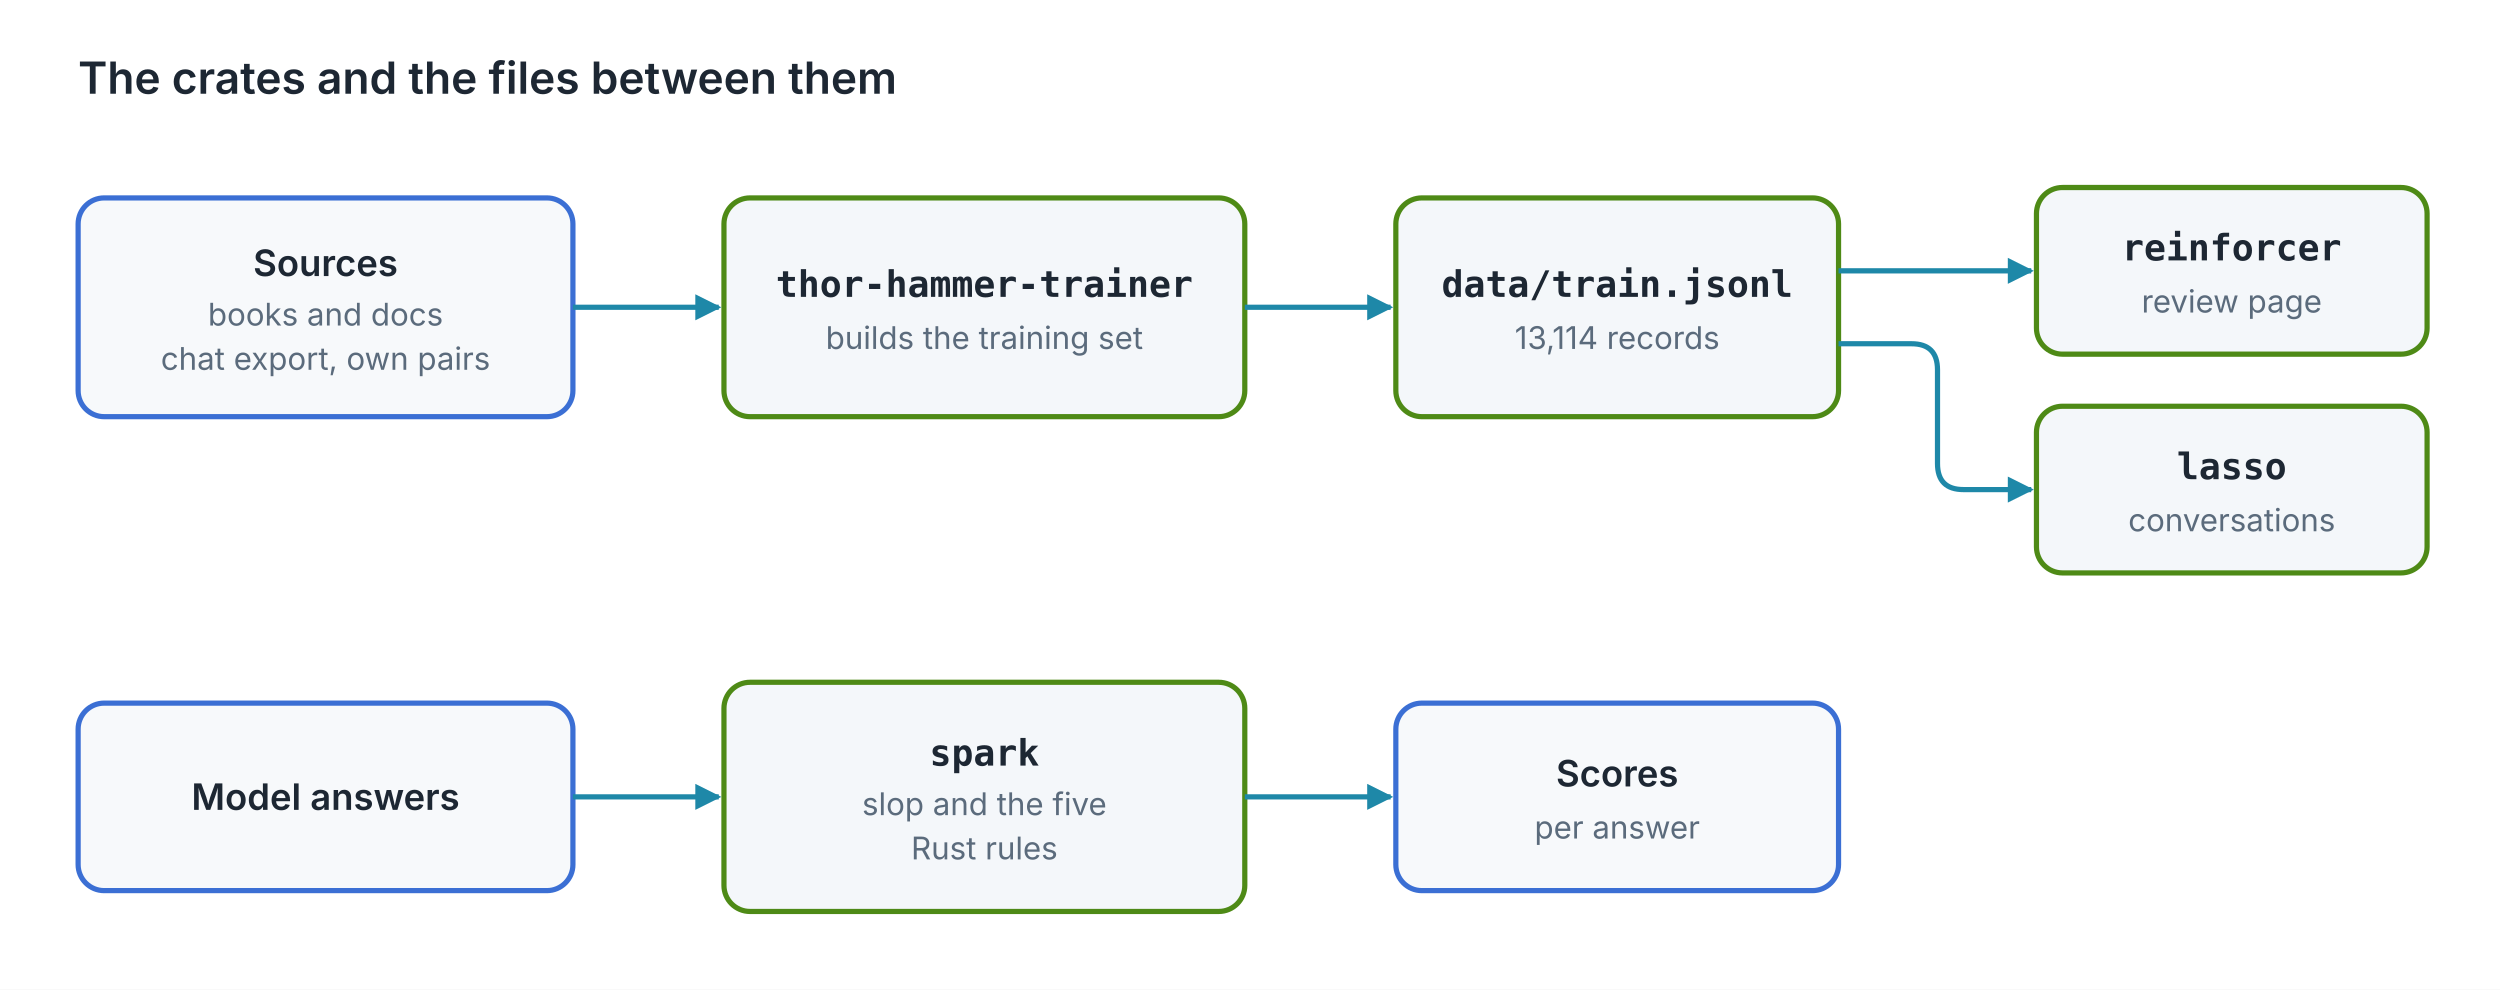
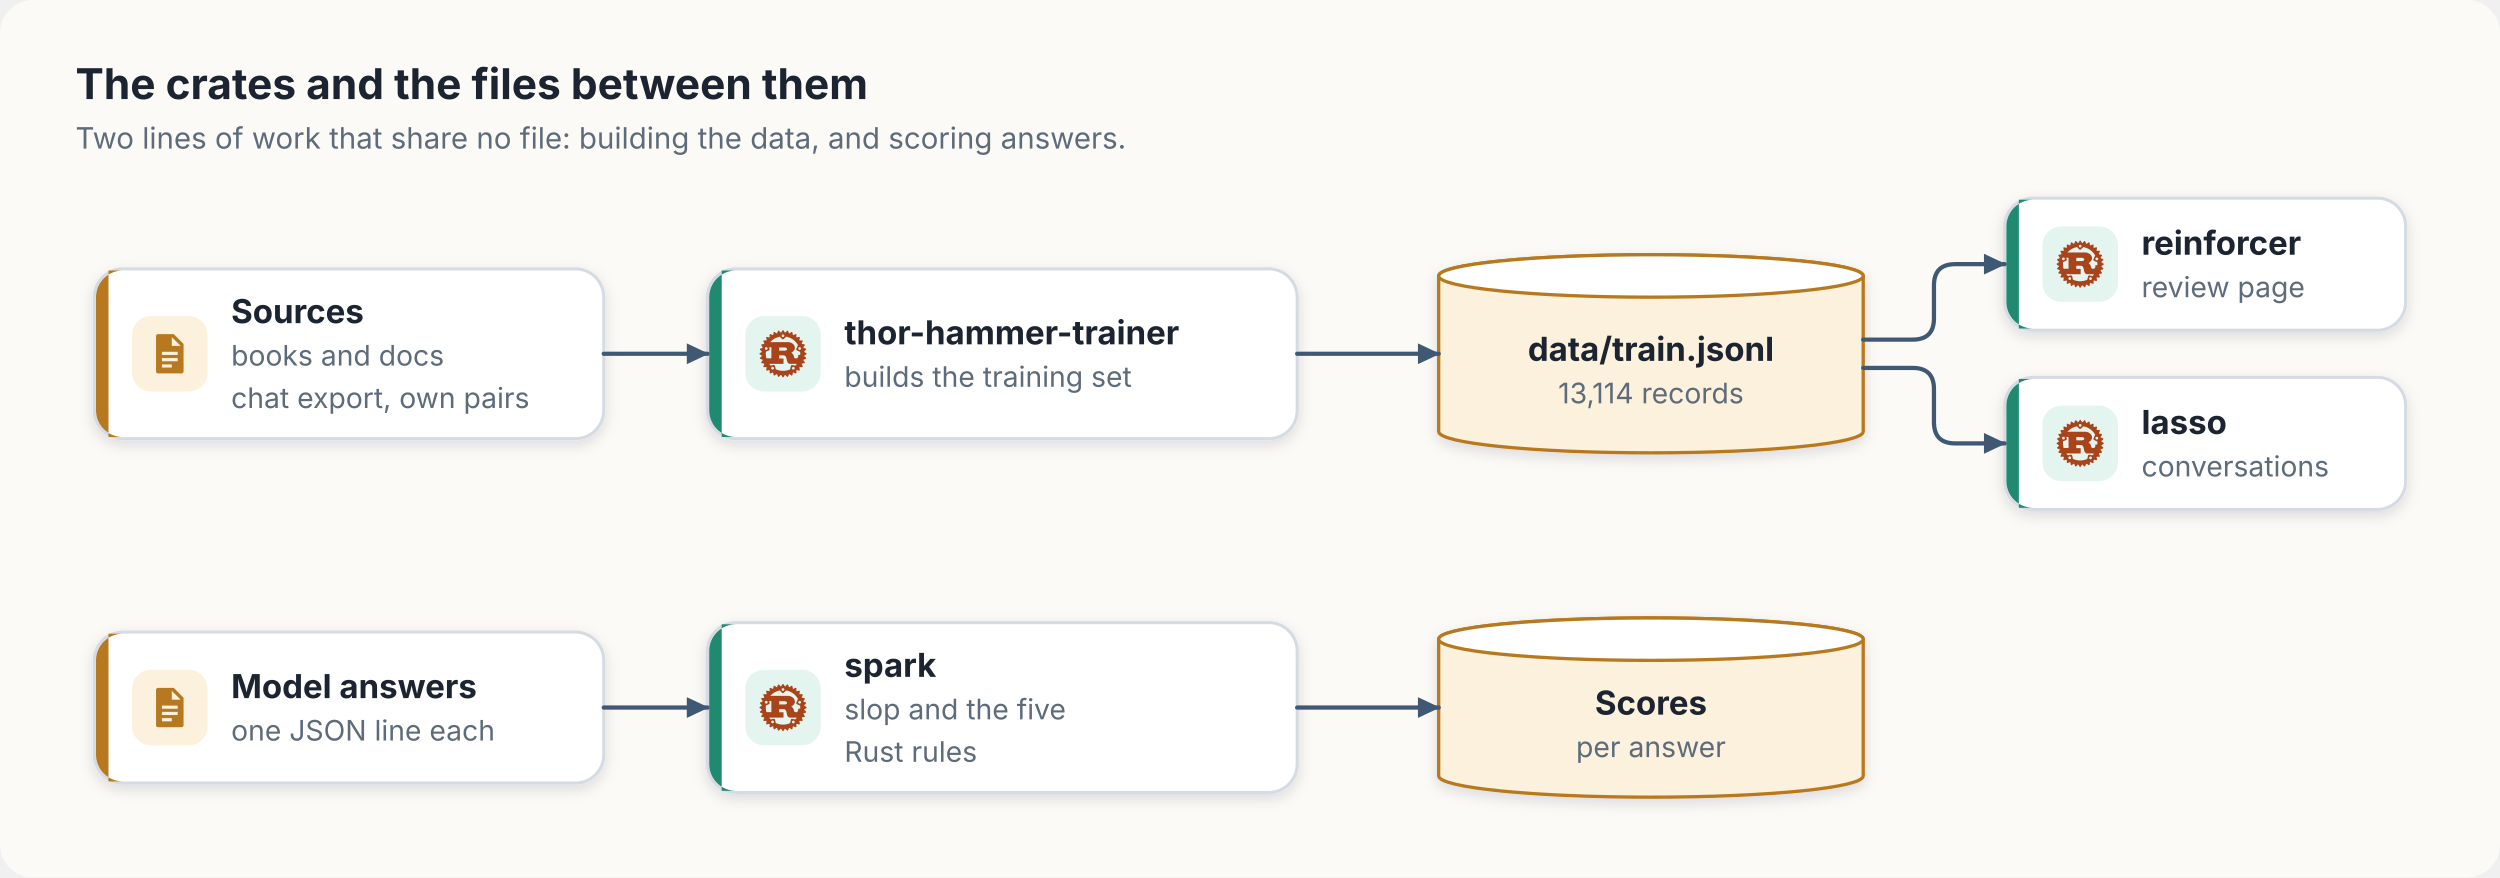
- <svg xmlns="http://www.w3.org/2000/svg" viewBox="0 0 960 380" width="960" height="380" role="img" aria-label="Sources feed thor-hammer-trainer, which writes data/train.jsonl, read by the reinforcer review page and by lasso. Model answers go to spark, which writes scores.">
+ <svg xmlns="http://www.w3.org/2000/svg" viewBox="0 0 1060 372" width="1060" height="372" role="img" aria-label="Sources feed thor-hammer-trainer, which writes data/train.jsonl, read by the reinforcer review page and by lasso. Model answers go to spark, which writes scores.">
  <style>
-     text { font-family: Inter, "Segoe UI", Helvetica, Arial, sans-serif; }
-     .title { fill: #1D2733; font-size: 17px; font-weight: 600; }
-     .name { fill: #1D2733; font-size: 14px; font-weight: 600; }
-     .note { fill: #5B6B7C; font-size: 12px; }
-     .label { fill: #1E88A8; font-size: 12px; }
-     .warn { fill: #D9542B; font-size: 12px; }
-     .num { fill: #1D2733; font-size: 12px; font-weight: 600; }
-     .mono { font-family: "JetBrains Mono", Menlo, monospace; }
-     .box { fill: #F4F7FA; stroke-width: 2; }
-     .built { stroke: #4E8A16; }
-     .planned { fill: #F4F7FA; stroke: #B7791F; stroke-width: 2; stroke-dasharray: 7 5; }
-     .outside { fill: #F7F9FB; stroke: #3B6FD4; stroke-width: 2; }
-     .zone { fill: none; stroke: #8A99AB; stroke-width: 1.5; stroke-dasharray: 6 5; }
-     .zonelabel { fill: #5B6B7C; font-size: 12px; font-weight: 600; }
-     .flow { stroke: #1E88A8; stroke-width: 2; fill: none; stroke-linejoin: round; }
-     .deny { stroke: #D9542B; stroke-width: 2; fill: none; stroke-dasharray: 5 4; stroke-linejoin: round; }
+     text { font-family: Inter, "Segoe UI", "Helvetica Neue", Helvetica, Arial, sans-serif; fill: #1B2430; }
+     .title { font-size: 18px; font-weight: 650; }
+     .lede { font-size: 12.5px; fill: #5D6B7A; }
+     .name { font-size: 14px; font-weight: 650; }
+     .sub { font-size: 12px; fill: #5D6B7A; }
+     .note { font-size: 12px; fill: #5D6B7A; }
+     .tab { font-size: 11.5px; font-weight: 650; letter-spacing: 0.04em; fill: #5D6B7A; }
+     .mono { font-family: "JetBrains Mono", "SF Mono", Menlo, Consolas, monospace; font-size: 12px; }
+     .dim { fill: #8794A3; }
+     .strong { font-weight: 700; }
+     .trap { fill: #CF4526; font-weight: 700; }
+     .pill { font-size: 11px; font-weight: 600; }
+     .wire { fill: none; stroke: #3F5873; stroke-width: 1.8; stroke-linecap: round; stroke-linejoin: round; }
+     .wire.danger { stroke: #CF4526; stroke-dasharray: 6 5; }
+     .wire.idle { stroke: #7F8EA0; stroke-dasharray: 2 5; }
  </style>
  <defs>
-     <marker id="arrow" viewBox="0 0 10 10" refX="9" refY="5" markerUnits="userSpaceOnUse" markerWidth="10" markerHeight="10" orient="auto">
-       <path d="M0,0 L10,5 L0,10 Z" fill="#1E88A8" />
+     <filter id="lift" x="-10%" y="-10%" width="120%" height="135%">
+       <feDropShadow dx="0" dy="2" stdDeviation="3" flood-color="#1B2430" flood-opacity="0.13" />
+     </filter>
+     <marker id="head" viewBox="0 0 10 10" refX="8.5" refY="5" markerUnits="userSpaceOnUse" markerWidth="11" markerHeight="11" orient="auto">
+       <path d="M0.5,1 L9,5 L0.5,9 Z" fill="#3F5873" />
    </marker>
-     <marker id="arrow-deny" viewBox="0 0 10 10" refX="9" refY="5" markerUnits="userSpaceOnUse" markerWidth="10" markerHeight="10" orient="auto">
-       <path d="M0,0 L10,5 L0,10 Z" fill="#D9542B" />
+     <marker id="head-danger" viewBox="0 0 10 10" refX="8.5" refY="5" markerUnits="userSpaceOnUse" markerWidth="11" markerHeight="11" orient="auto">
+       <path d="M0.5,1 L9,5 L0.5,9 Z" fill="#CF4526" />
+     </marker>
+     <marker id="head-idle" viewBox="0 0 10 10" refX="8.5" refY="5" markerUnits="userSpaceOnUse" markerWidth="11" markerHeight="11" orient="auto">
+       <path d="M0.5,1 L9,5 L0.5,9 Z" fill="#7F8EA0" />
    </marker>
  </defs>
-   <rect width="960" height="380" fill="#FFFFFF" />
-   <text x="30" y="36" class="title">The crates and the files between them</text>
-   <rect x="30" y="76" width="190" height="84" rx="10" class="outside" />
-   <text x="125" y="106" class="name" text-anchor="middle">Sources</text>
-   <text x="125" y="125" class="note" text-anchor="middle">books and docs</text>
-   <text x="125" y="142" class="note" text-anchor="middle">chat export, own pairs</text>
-   <path class="flow" d="M220,118 L276,118" marker-end="url(#arrow)" />
-   <rect x="278" y="76" width="200" height="84" rx="10" class="box built" />
-   <text x="378" y="114" class="name mono" text-anchor="middle">thor-hammer-trainer</text>
-   <text x="378" y="134" class="note" text-anchor="middle">builds the training set</text>
-   <path class="flow" d="M478,118 L534,118" marker-end="url(#arrow)" />
-   <rect x="536" y="76" width="170" height="84" rx="10" class="box built" />
-   <text x="621" y="114" class="name mono" text-anchor="middle">data/train.jsonl</text>
-   <text x="621" y="134" class="note" text-anchor="middle">13,114 records</text>
-   <rect x="782" y="72" width="150" height="64" rx="10" class="box built" />
-   <text x="857" y="100" class="name mono" text-anchor="middle">reinforcer</text>
-   <text x="857" y="120" class="note" text-anchor="middle">review page</text>
-   <rect x="782" y="156" width="150" height="64" rx="10" class="box built" />
-   <text x="857" y="184" class="name mono" text-anchor="middle">lasso</text>
-   <text x="857" y="204" class="note" text-anchor="middle">conversations</text>
-   <path class="flow" d="M706,104 L780,104" marker-end="url(#arrow)" />
-   <path class="flow" d="M706,132 L734.0,132.0 Q744,132 744.0,142.0 L744.0,178.0 Q744,188 754.0,188.0 L780,188" marker-end="url(#arrow)" />
-   <rect x="30" y="270" width="190" height="72" rx="10" class="outside" />
-   <text x="125" y="311" class="name" text-anchor="middle">Model answers</text>
-   <path class="flow" d="M220,306 L276,306" marker-end="url(#arrow)" />
-   <rect x="278" y="262" width="200" height="88" rx="10" class="box built" />
-   <text x="378" y="294" class="name mono" text-anchor="middle">spark</text>
-   <text x="378" y="313" class="note" text-anchor="middle">slop and the five</text>
-   <text x="378" y="330" class="note" text-anchor="middle">Rust rules</text>
-   <path class="flow" d="M478,306 L534,306" marker-end="url(#arrow)" />
-   <rect x="536" y="270" width="170" height="72" rx="10" class="outside" />
-   <text x="621" y="302" class="name" text-anchor="middle">Scores</text>
-   <text x="621" y="322" class="note" text-anchor="middle">per answer</text>
+   <rect width="1060" height="372" rx="14" fill="#FBFAF6" />
+   <text x="32.0" y="42.0" class="title" text-anchor="start" xml:space="preserve">The crates and the files between them</text>
+   <text x="32.0" y="63.0" class="lede" text-anchor="start" xml:space="preserve">Two lines of work that share no file: building the data, and scoring answers.</text>
+   <rect x="40" y="114" width="216" height="72" rx="12" fill="#FFFFFF" stroke="#D5DBE3" stroke-width="1.3" filter="url(#lift)" />
+   <path d="M52,114.7 H46 V185.3 H52 A11.3,11.3 0 0 1 40.7,174 V126 A11.3,11.3 0 0 1 52,114.7 Z" fill="#B7791F" />
+   <rect x="56" y="134.0" width="32" height="32" rx="8" fill="#FBF1DC" />
+   <g transform="translate(62.0,140.0) scale(0.8333)">
+     <path d="M6 2h8l5 5v14a1 1 0 0 1-1 1H6a1 1 0 0 1-1-1V3a1 1 0 0 1 1-1zm7 1.5V8h4.5zM8 11v1.6h8V11zm0 3.2v1.6h8v-1.6zm0 3.2V19h5v-1.6z" fill="#B7791F" fill-rule="evenodd" />
+   </g>
+   <text x="98.0" y="137.0" class="name" text-anchor="start" xml:space="preserve">Sources</text>
+   <text x="98.0" y="155.0" class="sub" text-anchor="start" xml:space="preserve">books and docs</text>
+   <text x="98.0" y="173.0" class="sub" text-anchor="start" xml:space="preserve">chat export, own pairs</text>
+   <rect x="300" y="114" width="250" height="72" rx="12" fill="#FFFFFF" stroke="#D5DBE3" stroke-width="1.3" filter="url(#lift)" />
+   <path d="M312,114.7 H306 V185.3 H312 A11.3,11.3 0 0 1 300.7,174 V126 A11.3,11.3 0 0 1 312,114.7 Z" fill="#1F8A70" />
+   <rect x="316" y="134.0" width="32" height="32" rx="8" fill="#E4F4EF" />
+   <g transform="translate(322.0,140.0) scale(0.8333)">
+     <path d="M23.835 11.703l-1.007-.624a13.727 13.727 0 00-.028-.294l.866-.807a.348.348 0 00-.115-.578l-1.107-.414a8.496 8.496 0 00-.087-.286l.69-.959a.346.346 0 00-.226-.545l-1.166-.189a9.357 9.357 0 00-.141-.262l.49-1.076a.344.344 0 00-.027-.336.349.349 0 00-.301-.154l-1.185.042a6.744 6.744 0 00-.187-.227l.272-1.153a.347.347 0 00-.417-.417l-1.153.272a14.018 14.018 0 00-.228-.187l.042-1.185a.344.344 0 00-.49-.328l-1.076.491c-.087-.048-.174-.095-.262-.141l-.19-1.167A.348.348 0 0016.256.955l-.96.691a8.487 8.487 0 00-.285-.086l-.414-1.107a.348.348 0 00-.578-.115l-.807.867a9.294 9.294 0 00-.294-.028L12.295.168a.346.346 0 00-.589 0l-.624 1.007a13.738 13.738 0 00-.294.028L9.98.337a.346.346 0 00-.578.115l-.414 1.107c-.096.027-.19.057-.285.086L7.744.955a.348.348 0 00-.545.226L7.009 2.348a9.357 9.357 0 00-.262.141l-1.076-.491a.346.346 0 00-.49.328l.042 1.185a7.983 7.983 0 00-.228.187L3.841 3.425a.347.347 0 00-.417.417l.271 1.153c-.063.075-.126.151-.186.227l-1.185-.042a.346.346 0 00-.328.49l.491 1.076a9.167 9.167 0 00-.141.262l-1.166.189a.348.348 0 00-.226.545l.69.959a13.303 13.303 0 00-.087.285l-1.107.414a.348.348 0 00-.116.578l.866.807a9.294 9.294 0 00-.028.293l-1.007.624a.344.344 0 000 .589l1.007.624c.008.098.018.196.028.294l-.866.808a.346.346 0 00.116.578l1.107.414c.027.096.057.191.087.285l-.69.959a.345.345 0 00.227.545l1.166.189c.046.088.092.175.141.262l-.491 1.076a.346.346 0 00.328.49l1.183-.042c.062.077.123.153.187.228l-.271 1.154a.346.346 0 00.417.416l1.153-.271c.075.064.151.126.228.186l-.042 1.185a.344.344 0 00.49.327l1.076-.49c.087.049.174.095.262.141l.19 1.166a.348.348 0 00.545.227l.959-.69a9.299 9.299 0 00.285.087l.414 1.107a.345.345 0 00.578.115l.808-.866c.097.011.195.02.294.029l.624 1.007a.347.347 0 00.589 0l.624-1.007c.098-.009.196-.018.294-.029l.807.866a.348.348 0 00.578-.115l.414-1.107a8.463 8.463 0 00.285-.087l.959.69a.345.345 0 00.545-.227l.19-1.166c.088-.046.175-.093.262-.141l1.076.49a.347.347 0 00.49-.327l-.042-1.185a6.727 6.727 0 00.227-.186l1.153.271a.347.347 0 00.417-.416l-.271-1.154c.063-.075.126-.151.186-.228l1.185.042a.344.344 0 00.328-.49l-.49-1.076c.048-.087.095-.174.141-.262l1.166-.189a.348.348 0 00.226-.545l-.69-.959.087-.285 1.107-.414a.346.346 0 00.115-.578l-.866-.808c.01-.097.02-.195.028-.294l1.007-.624a.344.344 0 000-.589zm-6.741 8.355a.714.714 0 01.299-1.396.714.714 0 11-.3 1.396zm-.342-2.314a.649.649 0 00-.771.5l-.357 1.669c-1.103.501-2.329.779-3.619.779a8.737 8.737 0 01-3.695-.814l-.357-1.668a.648.648 0 00-.771-.499l-1.473.316a8.722 8.722 0 01-.761-.898h7.168c.081 0 .136-.014.136-.088v-2.536c0-.074-.054-.088-.136-.088h-2.097v-1.608h2.268c.206 0 1.107.059 1.394 1.209.09.353.287 1.504.423 1.873.135.413.683 1.238 1.268 1.238h3.572a.749.749 0 00.13-.013 8.787 8.787 0 01-.812.953zM6.837 20.024a.714.714 0 11-.3-1.396.714.714 0 01.3 1.396zM4.118 8.997a.714.714 0 11-1.304.579.714.714 0 011.304-.579zm-.835 1.981l1.535-.682a.65.65 0 00.33-.859l-.316-.715h1.243v5.603H3.567a8.775 8.775 0 01-.283-3.348zm6.734-.544V8.784h2.96c.153 0 1.079.177 1.079.87 0 .575-.711.781-1.295.781zm10.757 1.486c0 .219-.008.436-.024.651h-.9c-.09 0-.127.059-.127.148v.413c0 .973-.549 1.185-1.03 1.238-.458.052-.965-.191-1.028-.472-.27-1.519-.72-1.844-1.431-2.403.882-.56 1.799-1.386 1.799-2.491 0-1.194-.819-1.946-1.377-2.315-.782-.516-1.649-.62-1.883-.62H5.468a8.765 8.765 0 014.907-2.77l1.097 1.151a.648.648 0 00.918.021l1.227-1.174a8.775 8.775 0 016.004 4.276l-.84 1.898a.652.652 0 00.33.859l1.618.719c.028.287.043.577.043.872zm-9.301-9.599a.713.713 0 11.984 1.032.714.714 0 01-.984-1.032zm8.339 6.71a.711.711 0 01.94-.362.714.714 0 11-.941.363z" fill="#A8431A" fill-rule="evenodd" />
+   </g>
+   <text x="358.0" y="146.0" class="name" text-anchor="start" xml:space="preserve">thor-hammer-trainer</text>
+   <text x="358.0" y="164.0" class="sub" text-anchor="start" xml:space="preserve">builds the training set</text>
+   <path d="M610,117 A90.0,9 0 0 1 790,117 V183 A90.0,9 0 0 1 610,183 Z" fill="#FBF1DC" stroke="#B7791F" stroke-width="1.4" filter="url(#lift)" />
+   <ellipse cx="700.0" cy="117" rx="90.0" ry="9" fill="#FFFFFF" stroke="#B7791F" stroke-width="1.4" />
+   <text x="700.0" y="153.0" class="name" text-anchor="middle" xml:space="preserve">data/train.jsonl</text>
+   <text x="700.0" y="171.0" class="sub" text-anchor="middle" xml:space="preserve">13,114 records</text>
+   <rect x="850" y="84" width="170" height="56" rx="12" fill="#FFFFFF" stroke="#D5DBE3" stroke-width="1.3" filter="url(#lift)" />
+   <path d="M862,84.7 H856 V139.3 H862 A11.3,11.3 0 0 1 850.7,128 V96 A11.3,11.3 0 0 1 862,84.7 Z" fill="#1F8A70" />
+   <rect x="866" y="96.0" width="32" height="32" rx="8" fill="#E4F4EF" />
+   <g transform="translate(872.0,102.0) scale(0.8333)">
+     <path d="M23.835 11.703l-1.007-.624a13.727 13.727 0 00-.028-.294l.866-.807a.348.348 0 00-.115-.578l-1.107-.414a8.496 8.496 0 00-.087-.286l.69-.959a.346.346 0 00-.226-.545l-1.166-.189a9.357 9.357 0 00-.141-.262l.49-1.076a.344.344 0 00-.027-.336.349.349 0 00-.301-.154l-1.185.042a6.744 6.744 0 00-.187-.227l.272-1.153a.347.347 0 00-.417-.417l-1.153.272a14.018 14.018 0 00-.228-.187l.042-1.185a.344.344 0 00-.49-.328l-1.076.491c-.087-.048-.174-.095-.262-.141l-.19-1.167A.348.348 0 0016.256.955l-.96.691a8.487 8.487 0 00-.285-.086l-.414-1.107a.348.348 0 00-.578-.115l-.807.867a9.294 9.294 0 00-.294-.028L12.295.168a.346.346 0 00-.589 0l-.624 1.007a13.738 13.738 0 00-.294.028L9.98.337a.346.346 0 00-.578.115l-.414 1.107c-.096.027-.19.057-.285.086L7.744.955a.348.348 0 00-.545.226L7.009 2.348a9.357 9.357 0 00-.262.141l-1.076-.491a.346.346 0 00-.49.328l.042 1.185a7.983 7.983 0 00-.228.187L3.841 3.425a.347.347 0 00-.417.417l.271 1.153c-.063.075-.126.151-.186.227l-1.185-.042a.346.346 0 00-.328.49l.491 1.076a9.167 9.167 0 00-.141.262l-1.166.189a.348.348 0 00-.226.545l.69.959a13.303 13.303 0 00-.087.285l-1.107.414a.348.348 0 00-.116.578l.866.807a9.294 9.294 0 00-.028.293l-1.007.624a.344.344 0 000 .589l1.007.624c.008.098.018.196.028.294l-.866.808a.346.346 0 00.116.578l1.107.414c.027.096.057.191.087.285l-.69.959a.345.345 0 00.227.545l1.166.189c.046.088.092.175.141.262l-.491 1.076a.346.346 0 00.328.49l1.183-.042c.062.077.123.153.187.228l-.271 1.154a.346.346 0 00.417.416l1.153-.271c.075.064.151.126.228.186l-.042 1.185a.344.344 0 00.49.327l1.076-.49c.087.049.174.095.262.141l.19 1.166a.348.348 0 00.545.227l.959-.69a9.299 9.299 0 00.285.087l.414 1.107a.345.345 0 00.578.115l.808-.866c.097.011.195.02.294.029l.624 1.007a.347.347 0 00.589 0l.624-1.007c.098-.009.196-.018.294-.029l.807.866a.348.348 0 00.578-.115l.414-1.107a8.463 8.463 0 00.285-.087l.959.69a.345.345 0 00.545-.227l.19-1.166c.088-.046.175-.093.262-.141l1.076.49a.347.347 0 00.49-.327l-.042-1.185a6.727 6.727 0 00.227-.186l1.153.271a.347.347 0 00.417-.416l-.271-1.154c.063-.075.126-.151.186-.228l1.185.042a.344.344 0 00.328-.49l-.49-1.076c.048-.087.095-.174.141-.262l1.166-.189a.348.348 0 00.226-.545l-.69-.959.087-.285 1.107-.414a.346.346 0 00.115-.578l-.866-.808c.01-.097.02-.195.028-.294l1.007-.624a.344.344 0 000-.589zm-6.741 8.355a.714.714 0 01.299-1.396.714.714 0 11-.3 1.396zm-.342-2.314a.649.649 0 00-.771.5l-.357 1.669c-1.103.501-2.329.779-3.619.779a8.737 8.737 0 01-3.695-.814l-.357-1.668a.648.648 0 00-.771-.499l-1.473.316a8.722 8.722 0 01-.761-.898h7.168c.081 0 .136-.014.136-.088v-2.536c0-.074-.054-.088-.136-.088h-2.097v-1.608h2.268c.206 0 1.107.059 1.394 1.209.09.353.287 1.504.423 1.873.135.413.683 1.238 1.268 1.238h3.572a.749.749 0 00.13-.013 8.787 8.787 0 01-.812.953zM6.837 20.024a.714.714 0 11-.3-1.396.714.714 0 01.3 1.396zM4.118 8.997a.714.714 0 11-1.304.579.714.714 0 011.304-.579zm-.835 1.981l1.535-.682a.65.65 0 00.33-.859l-.316-.715h1.243v5.603H3.567a8.775 8.775 0 01-.283-3.348zm6.734-.544V8.784h2.96c.153 0 1.079.177 1.079.87 0 .575-.711.781-1.295.781zm10.757 1.486c0 .219-.008.436-.024.651h-.9c-.09 0-.127.059-.127.148v.413c0 .973-.549 1.185-1.03 1.238-.458.052-.965-.191-1.028-.472-.27-1.519-.72-1.844-1.431-2.403.882-.56 1.799-1.386 1.799-2.491 0-1.194-.819-1.946-1.377-2.315-.782-.516-1.649-.62-1.883-.62H5.468a8.765 8.765 0 014.907-2.77l1.097 1.151a.648.648 0 00.918.021l1.227-1.174a8.775 8.775 0 016.004 4.276l-.84 1.898a.652.652 0 00.33.859l1.618.719c.028.287.043.577.043.872zm-9.301-9.599a.713.713 0 11.984 1.032.714.714 0 01-.984-1.032zm8.339 6.71a.711.711 0 01.94-.362.714.714 0 11-.941.363z" fill="#A8431A" fill-rule="evenodd" />
+   </g>
+   <text x="908.0" y="108.0" class="name" text-anchor="start" xml:space="preserve">reinforcer</text>
+   <text x="908.0" y="126.0" class="sub" text-anchor="start" xml:space="preserve">review page</text>
+   <rect x="850" y="160" width="170" height="56" rx="12" fill="#FFFFFF" stroke="#D5DBE3" stroke-width="1.3" filter="url(#lift)" />
+   <path d="M862,160.7 H856 V215.3 H862 A11.3,11.3 0 0 1 850.7,204 V172 A11.3,11.3 0 0 1 862,160.7 Z" fill="#1F8A70" />
+   <rect x="866" y="172.0" width="32" height="32" rx="8" fill="#E4F4EF" />
+   <g transform="translate(872.0,178.0) scale(0.8333)">
+     <path d="M23.835 11.703l-1.007-.624a13.727 13.727 0 00-.028-.294l.866-.807a.348.348 0 00-.115-.578l-1.107-.414a8.496 8.496 0 00-.087-.286l.69-.959a.346.346 0 00-.226-.545l-1.166-.189a9.357 9.357 0 00-.141-.262l.49-1.076a.344.344 0 00-.027-.336.349.349 0 00-.301-.154l-1.185.042a6.744 6.744 0 00-.187-.227l.272-1.153a.347.347 0 00-.417-.417l-1.153.272a14.018 14.018 0 00-.228-.187l.042-1.185a.344.344 0 00-.49-.328l-1.076.491c-.087-.048-.174-.095-.262-.141l-.19-1.167A.348.348 0 0016.256.955l-.96.691a8.487 8.487 0 00-.285-.086l-.414-1.107a.348.348 0 00-.578-.115l-.807.867a9.294 9.294 0 00-.294-.028L12.295.168a.346.346 0 00-.589 0l-.624 1.007a13.738 13.738 0 00-.294.028L9.98.337a.346.346 0 00-.578.115l-.414 1.107c-.096.027-.19.057-.285.086L7.744.955a.348.348 0 00-.545.226L7.009 2.348a9.357 9.357 0 00-.262.141l-1.076-.491a.346.346 0 00-.49.328l.042 1.185a7.983 7.983 0 00-.228.187L3.841 3.425a.347.347 0 00-.417.417l.271 1.153c-.063.075-.126.151-.186.227l-1.185-.042a.346.346 0 00-.328.49l.491 1.076a9.167 9.167 0 00-.141.262l-1.166.189a.348.348 0 00-.226.545l.69.959a13.303 13.303 0 00-.087.285l-1.107.414a.348.348 0 00-.116.578l.866.807a9.294 9.294 0 00-.028.293l-1.007.624a.344.344 0 000 .589l1.007.624c.008.098.018.196.028.294l-.866.808a.346.346 0 00.116.578l1.107.414c.027.096.057.191.087.285l-.69.959a.345.345 0 00.227.545l1.166.189c.046.088.092.175.141.262l-.491 1.076a.346.346 0 00.328.49l1.183-.042c.062.077.123.153.187.228l-.271 1.154a.346.346 0 00.417.416l1.153-.271c.075.064.151.126.228.186l-.042 1.185a.344.344 0 00.49.327l1.076-.49c.087.049.174.095.262.141l.19 1.166a.348.348 0 00.545.227l.959-.69a9.299 9.299 0 00.285.087l.414 1.107a.345.345 0 00.578.115l.808-.866c.097.011.195.02.294.029l.624 1.007a.347.347 0 00.589 0l.624-1.007c.098-.009.196-.018.294-.029l.807.866a.348.348 0 00.578-.115l.414-1.107a8.463 8.463 0 00.285-.087l.959.69a.345.345 0 00.545-.227l.19-1.166c.088-.046.175-.093.262-.141l1.076.49a.347.347 0 00.49-.327l-.042-1.185a6.727 6.727 0 00.227-.186l1.153.271a.347.347 0 00.417-.416l-.271-1.154c.063-.075.126-.151.186-.228l1.185.042a.344.344 0 00.328-.49l-.49-1.076c.048-.087.095-.174.141-.262l1.166-.189a.348.348 0 00.226-.545l-.69-.959.087-.285 1.107-.414a.346.346 0 00.115-.578l-.866-.808c.01-.097.02-.195.028-.294l1.007-.624a.344.344 0 000-.589zm-6.741 8.355a.714.714 0 01.299-1.396.714.714 0 11-.3 1.396zm-.342-2.314a.649.649 0 00-.771.5l-.357 1.669c-1.103.501-2.329.779-3.619.779a8.737 8.737 0 01-3.695-.814l-.357-1.668a.648.648 0 00-.771-.499l-1.473.316a8.722 8.722 0 01-.761-.898h7.168c.081 0 .136-.014.136-.088v-2.536c0-.074-.054-.088-.136-.088h-2.097v-1.608h2.268c.206 0 1.107.059 1.394 1.209.09.353.287 1.504.423 1.873.135.413.683 1.238 1.268 1.238h3.572a.749.749 0 00.13-.013 8.787 8.787 0 01-.812.953zM6.837 20.024a.714.714 0 11-.3-1.396.714.714 0 01.3 1.396zM4.118 8.997a.714.714 0 11-1.304.579.714.714 0 011.304-.579zm-.835 1.981l1.535-.682a.65.65 0 00.33-.859l-.316-.715h1.243v5.603H3.567a8.775 8.775 0 01-.283-3.348zm6.734-.544V8.784h2.96c.153 0 1.079.177 1.079.87 0 .575-.711.781-1.295.781zm10.757 1.486c0 .219-.008.436-.024.651h-.9c-.09 0-.127.059-.127.148v.413c0 .973-.549 1.185-1.03 1.238-.458.052-.965-.191-1.028-.472-.27-1.519-.72-1.844-1.431-2.403.882-.56 1.799-1.386 1.799-2.491 0-1.194-.819-1.946-1.377-2.315-.782-.516-1.649-.62-1.883-.62H5.468a8.765 8.765 0 014.907-2.77l1.097 1.151a.648.648 0 00.918.021l1.227-1.174a8.775 8.775 0 016.004 4.276l-.84 1.898a.652.652 0 00.33.859l1.618.719c.028.287.043.577.043.872zm-9.301-9.599a.713.713 0 11.984 1.032.714.714 0 01-.984-1.032zm8.339 6.71a.711.711 0 01.94-.362.714.714 0 11-.941.363z" fill="#A8431A" fill-rule="evenodd" />
+   </g>
+   <text x="908.0" y="184.0" class="name" text-anchor="start" xml:space="preserve">lasso</text>
+   <text x="908.0" y="202.0" class="sub" text-anchor="start" xml:space="preserve">conversations</text>
+   <path class="wire" d="M256,150 L300,150" marker-end="url(#head)" />
+   <path class="wire" d="M550,150 L610,150" marker-end="url(#head)" />
+   <path class="wire" d="M790,144 L811,144 Q820,144 820,135 L820,121 Q820,112 829,112 L850,112" marker-end="url(#head)" />
+   <path class="wire" d="M790,156 L811,156 Q820,156 820,165 L820,179 Q820,188 829,188 L850,188" marker-end="url(#head)" />
+   <rect x="40" y="268" width="216" height="64" rx="12" fill="#FFFFFF" stroke="#D5DBE3" stroke-width="1.3" filter="url(#lift)" />
+   <path d="M52,268.7 H46 V331.3 H52 A11.3,11.3 0 0 1 40.7,320 V280 A11.3,11.3 0 0 1 52,268.7 Z" fill="#B7791F" />
+   <rect x="56" y="284.0" width="32" height="32" rx="8" fill="#FBF1DC" />
+   <g transform="translate(62.0,290.0) scale(0.8333)">
+     <path d="M6 2h8l5 5v14a1 1 0 0 1-1 1H6a1 1 0 0 1-1-1V3a1 1 0 0 1 1-1zm7 1.5V8h4.5zM8 11v1.6h8V11zm0 3.2v1.6h8v-1.6zm0 3.2V19h5v-1.6z" fill="#B7791F" fill-rule="evenodd" />
+   </g>
+   <text x="98.0" y="296.0" class="name" text-anchor="start" xml:space="preserve">Model answers</text>
+   <text x="98.0" y="314.0" class="sub" text-anchor="start" xml:space="preserve">one JSON line each</text>
+   <rect x="300" y="264" width="250" height="72" rx="12" fill="#FFFFFF" stroke="#D5DBE3" stroke-width="1.3" filter="url(#lift)" />
+   <path d="M312,264.7 H306 V335.3 H312 A11.3,11.3 0 0 1 300.7,324 V276 A11.3,11.3 0 0 1 312,264.7 Z" fill="#1F8A70" />
+   <rect x="316" y="284.0" width="32" height="32" rx="8" fill="#E4F4EF" />
+   <g transform="translate(322.0,290.0) scale(0.8333)">
+     <path d="M23.835 11.703l-1.007-.624a13.727 13.727 0 00-.028-.294l.866-.807a.348.348 0 00-.115-.578l-1.107-.414a8.496 8.496 0 00-.087-.286l.69-.959a.346.346 0 00-.226-.545l-1.166-.189a9.357 9.357 0 00-.141-.262l.49-1.076a.344.344 0 00-.027-.336.349.349 0 00-.301-.154l-1.185.042a6.744 6.744 0 00-.187-.227l.272-1.153a.347.347 0 00-.417-.417l-1.153.272a14.018 14.018 0 00-.228-.187l.042-1.185a.344.344 0 00-.49-.328l-1.076.491c-.087-.048-.174-.095-.262-.141l-.19-1.167A.348.348 0 0016.256.955l-.96.691a8.487 8.487 0 00-.285-.086l-.414-1.107a.348.348 0 00-.578-.115l-.807.867a9.294 9.294 0 00-.294-.028L12.295.168a.346.346 0 00-.589 0l-.624 1.007a13.738 13.738 0 00-.294.028L9.98.337a.346.346 0 00-.578.115l-.414 1.107c-.096.027-.19.057-.285.086L7.744.955a.348.348 0 00-.545.226L7.009 2.348a9.357 9.357 0 00-.262.141l-1.076-.491a.346.346 0 00-.49.328l.042 1.185a7.983 7.983 0 00-.228.187L3.841 3.425a.347.347 0 00-.417.417l.271 1.153c-.063.075-.126.151-.186.227l-1.185-.042a.346.346 0 00-.328.49l.491 1.076a9.167 9.167 0 00-.141.262l-1.166.189a.348.348 0 00-.226.545l.69.959a13.303 13.303 0 00-.087.285l-1.107.414a.348.348 0 00-.116.578l.866.807a9.294 9.294 0 00-.028.293l-1.007.624a.344.344 0 000 .589l1.007.624c.008.098.018.196.028.294l-.866.808a.346.346 0 00.116.578l1.107.414c.027.096.057.191.087.285l-.69.959a.345.345 0 00.227.545l1.166.189c.046.088.092.175.141.262l-.491 1.076a.346.346 0 00.328.49l1.183-.042c.062.077.123.153.187.228l-.271 1.154a.346.346 0 00.417.416l1.153-.271c.075.064.151.126.228.186l-.042 1.185a.344.344 0 00.49.327l1.076-.49c.087.049.174.095.262.141l.19 1.166a.348.348 0 00.545.227l.959-.69a9.299 9.299 0 00.285.087l.414 1.107a.345.345 0 00.578.115l.808-.866c.097.011.195.02.294.029l.624 1.007a.347.347 0 00.589 0l.624-1.007c.098-.009.196-.018.294-.029l.807.866a.348.348 0 00.578-.115l.414-1.107a8.463 8.463 0 00.285-.087l.959.69a.345.345 0 00.545-.227l.19-1.166c.088-.046.175-.093.262-.141l1.076.49a.347.347 0 00.49-.327l-.042-1.185a6.727 6.727 0 00.227-.186l1.153.271a.347.347 0 00.417-.416l-.271-1.154c.063-.075.126-.151.186-.228l1.185.042a.344.344 0 00.328-.49l-.49-1.076c.048-.087.095-.174.141-.262l1.166-.189a.348.348 0 00.226-.545l-.69-.959.087-.285 1.107-.414a.346.346 0 00.115-.578l-.866-.808c.01-.097.02-.195.028-.294l1.007-.624a.344.344 0 000-.589zm-6.741 8.355a.714.714 0 01.299-1.396.714.714 0 11-.3 1.396zm-.342-2.314a.649.649 0 00-.771.5l-.357 1.669c-1.103.501-2.329.779-3.619.779a8.737 8.737 0 01-3.695-.814l-.357-1.668a.648.648 0 00-.771-.499l-1.473.316a8.722 8.722 0 01-.761-.898h7.168c.081 0 .136-.014.136-.088v-2.536c0-.074-.054-.088-.136-.088h-2.097v-1.608h2.268c.206 0 1.107.059 1.394 1.209.09.353.287 1.504.423 1.873.135.413.683 1.238 1.268 1.238h3.572a.749.749 0 00.13-.013 8.787 8.787 0 01-.812.953zM6.837 20.024a.714.714 0 11-.3-1.396.714.714 0 01.3 1.396zM4.118 8.997a.714.714 0 11-1.304.579.714.714 0 011.304-.579zm-.835 1.981l1.535-.682a.65.65 0 00.33-.859l-.316-.715h1.243v5.603H3.567a8.775 8.775 0 01-.283-3.348zm6.734-.544V8.784h2.96c.153 0 1.079.177 1.079.87 0 .575-.711.781-1.295.781zm10.757 1.486c0 .219-.008.436-.024.651h-.9c-.09 0-.127.059-.127.148v.413c0 .973-.549 1.185-1.03 1.238-.458.052-.965-.191-1.028-.472-.27-1.519-.72-1.844-1.431-2.403.882-.56 1.799-1.386 1.799-2.491 0-1.194-.819-1.946-1.377-2.315-.782-.516-1.649-.62-1.883-.62H5.468a8.765 8.765 0 014.907-2.77l1.097 1.151a.648.648 0 00.918.021l1.227-1.174a8.775 8.775 0 016.004 4.276l-.84 1.898a.652.652 0 00.33.859l1.618.719c.028.287.043.577.043.872zm-9.301-9.599a.713.713 0 11.984 1.032.714.714 0 01-.984-1.032zm8.339 6.71a.711.711 0 01.94-.362.714.714 0 11-.941.363z" fill="#A8431A" fill-rule="evenodd" />
+   </g>
+   <text x="358.0" y="287.0" class="name" text-anchor="start" xml:space="preserve">spark</text>
+   <text x="358.0" y="305.0" class="sub" text-anchor="start" xml:space="preserve">slop and the five</text>
+   <text x="358.0" y="323.0" class="sub" text-anchor="start" xml:space="preserve">Rust rules</text>
+   <path d="M610,271 A90.0,9 0 0 1 790,271 V329 A90.0,9 0 0 1 610,329 Z" fill="#FBF1DC" stroke="#B7791F" stroke-width="1.4" filter="url(#lift)" />
+   <ellipse cx="700.0" cy="271" rx="90.0" ry="9" fill="#FFFFFF" stroke="#B7791F" stroke-width="1.4" />
+   <text x="700.0" y="303.0" class="name" text-anchor="middle" xml:space="preserve">Scores</text>
+   <text x="700.0" y="321.0" class="sub" text-anchor="middle" xml:space="preserve">per answer</text>
+   <path class="wire" d="M256,300 L300,300" marker-end="url(#head)" />
+   <path class="wire" d="M550,300 L610,300" marker-end="url(#head)" />
</svg>
